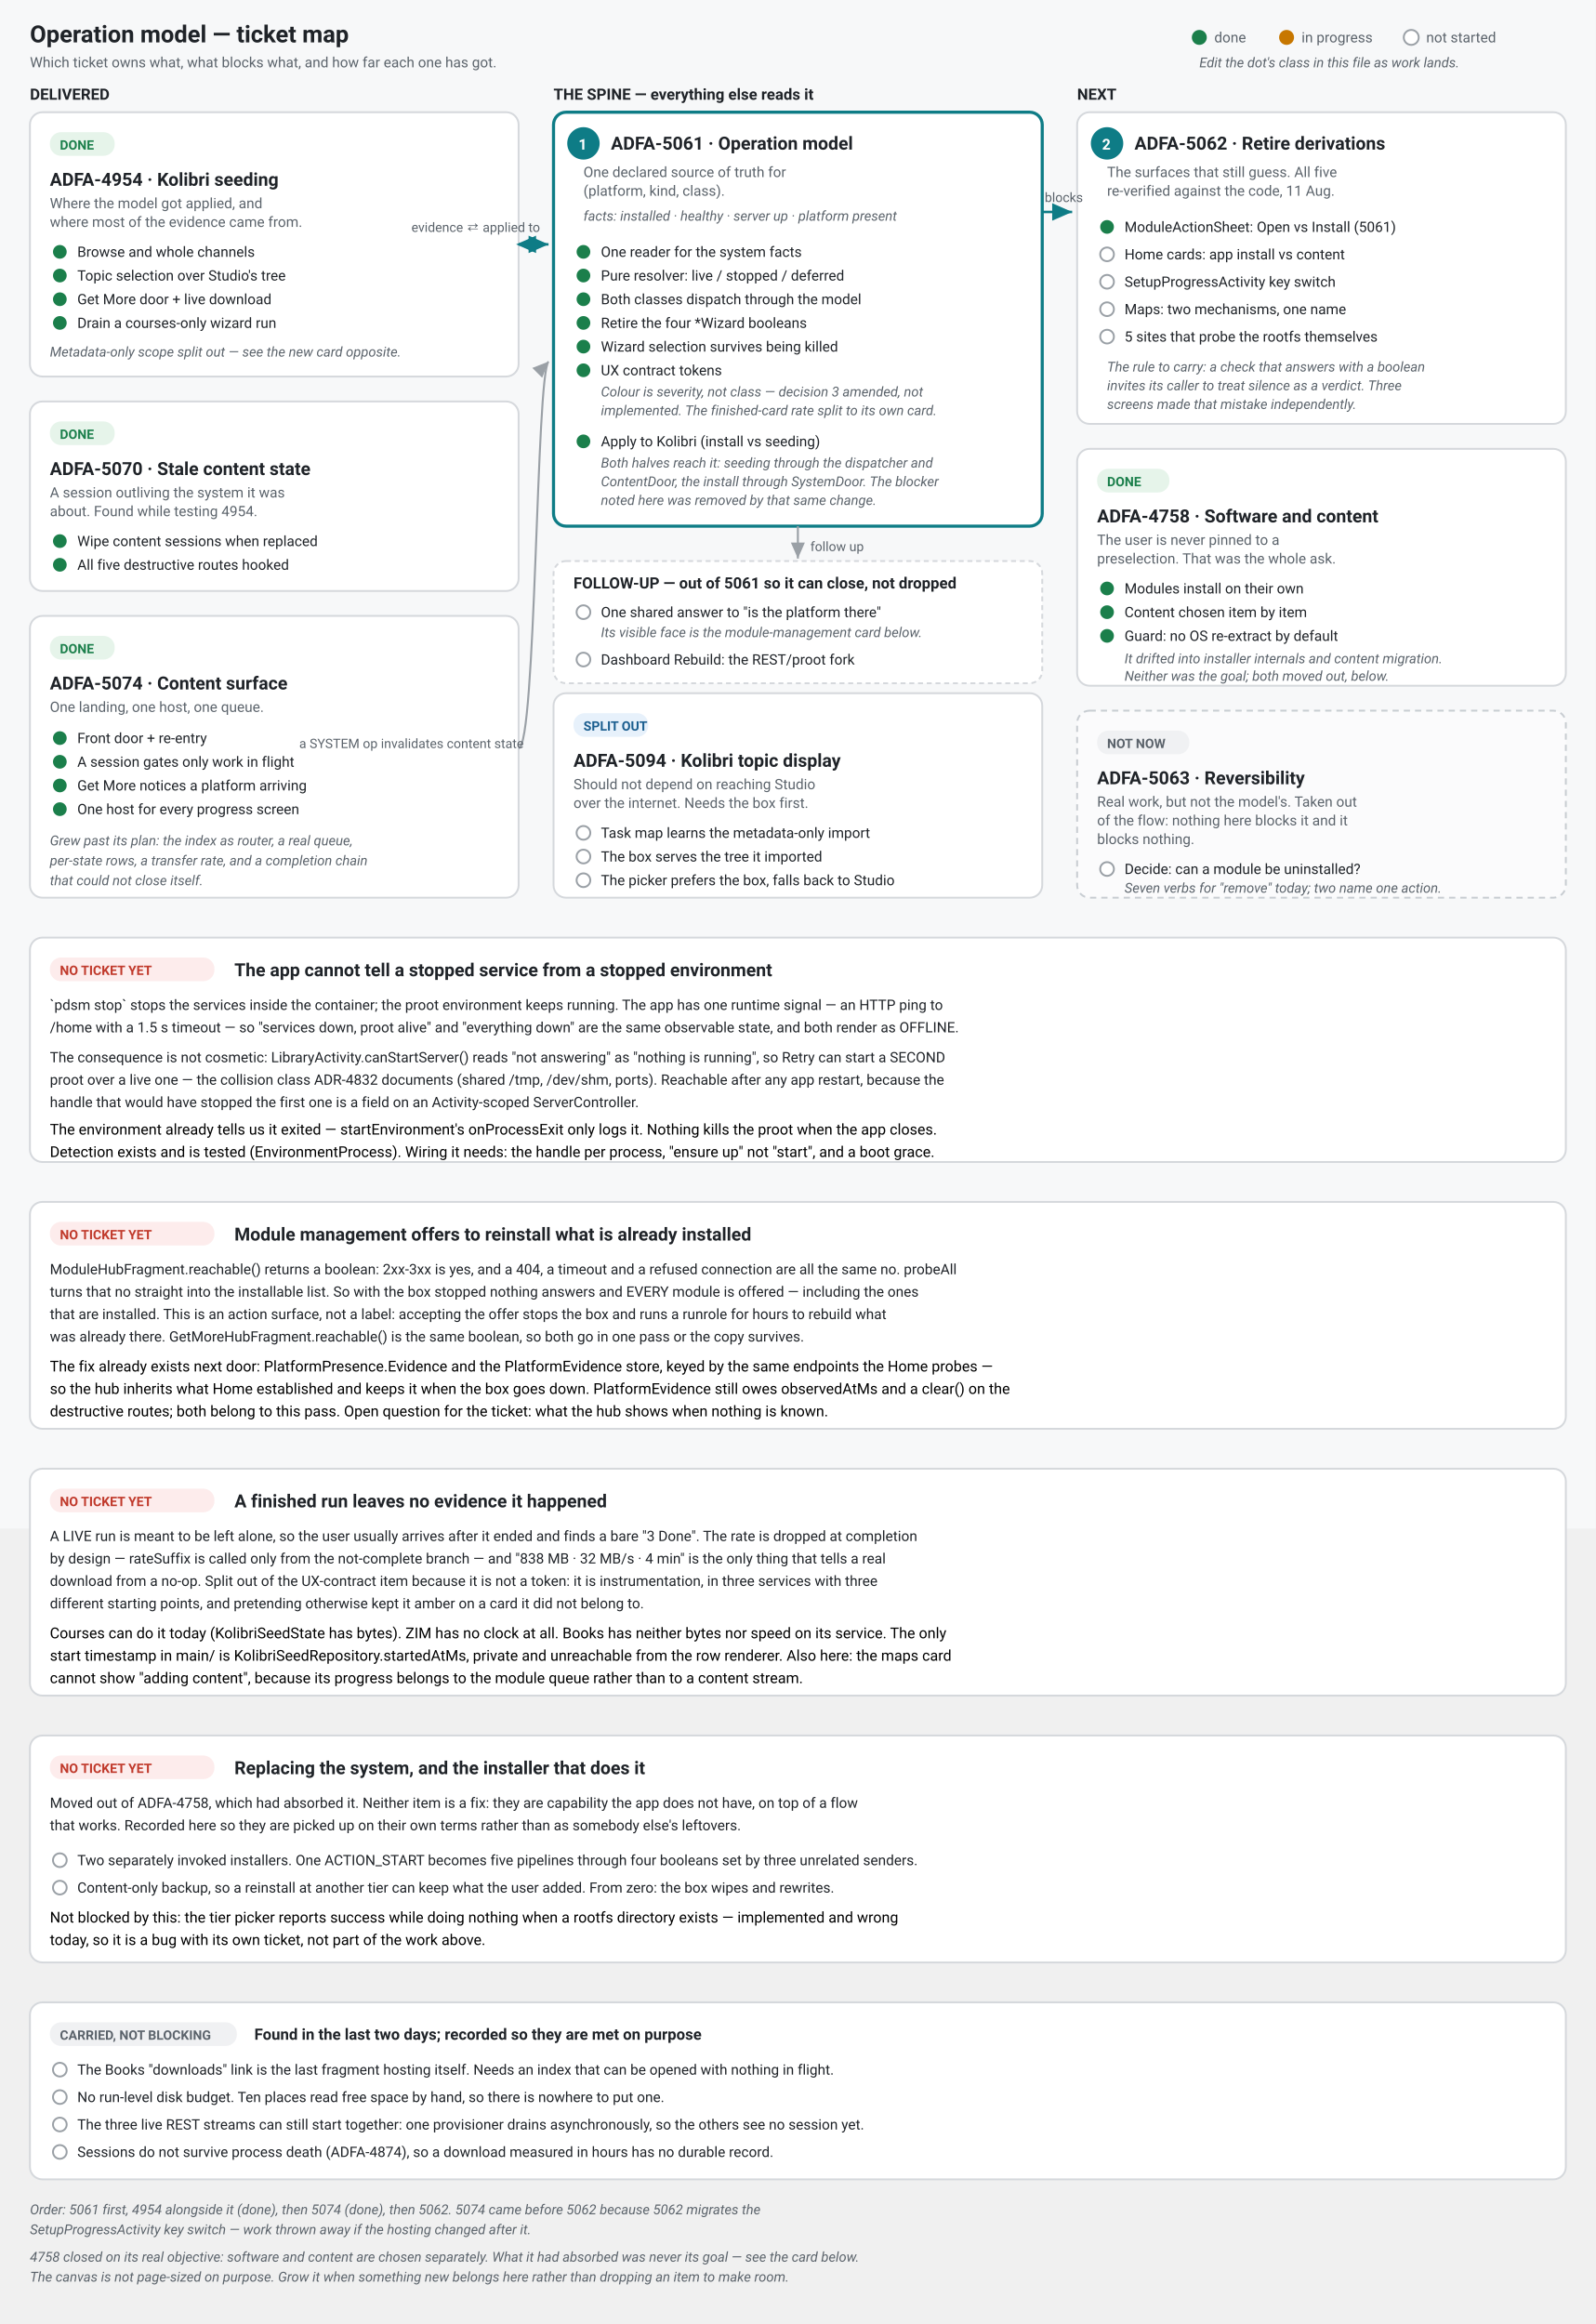
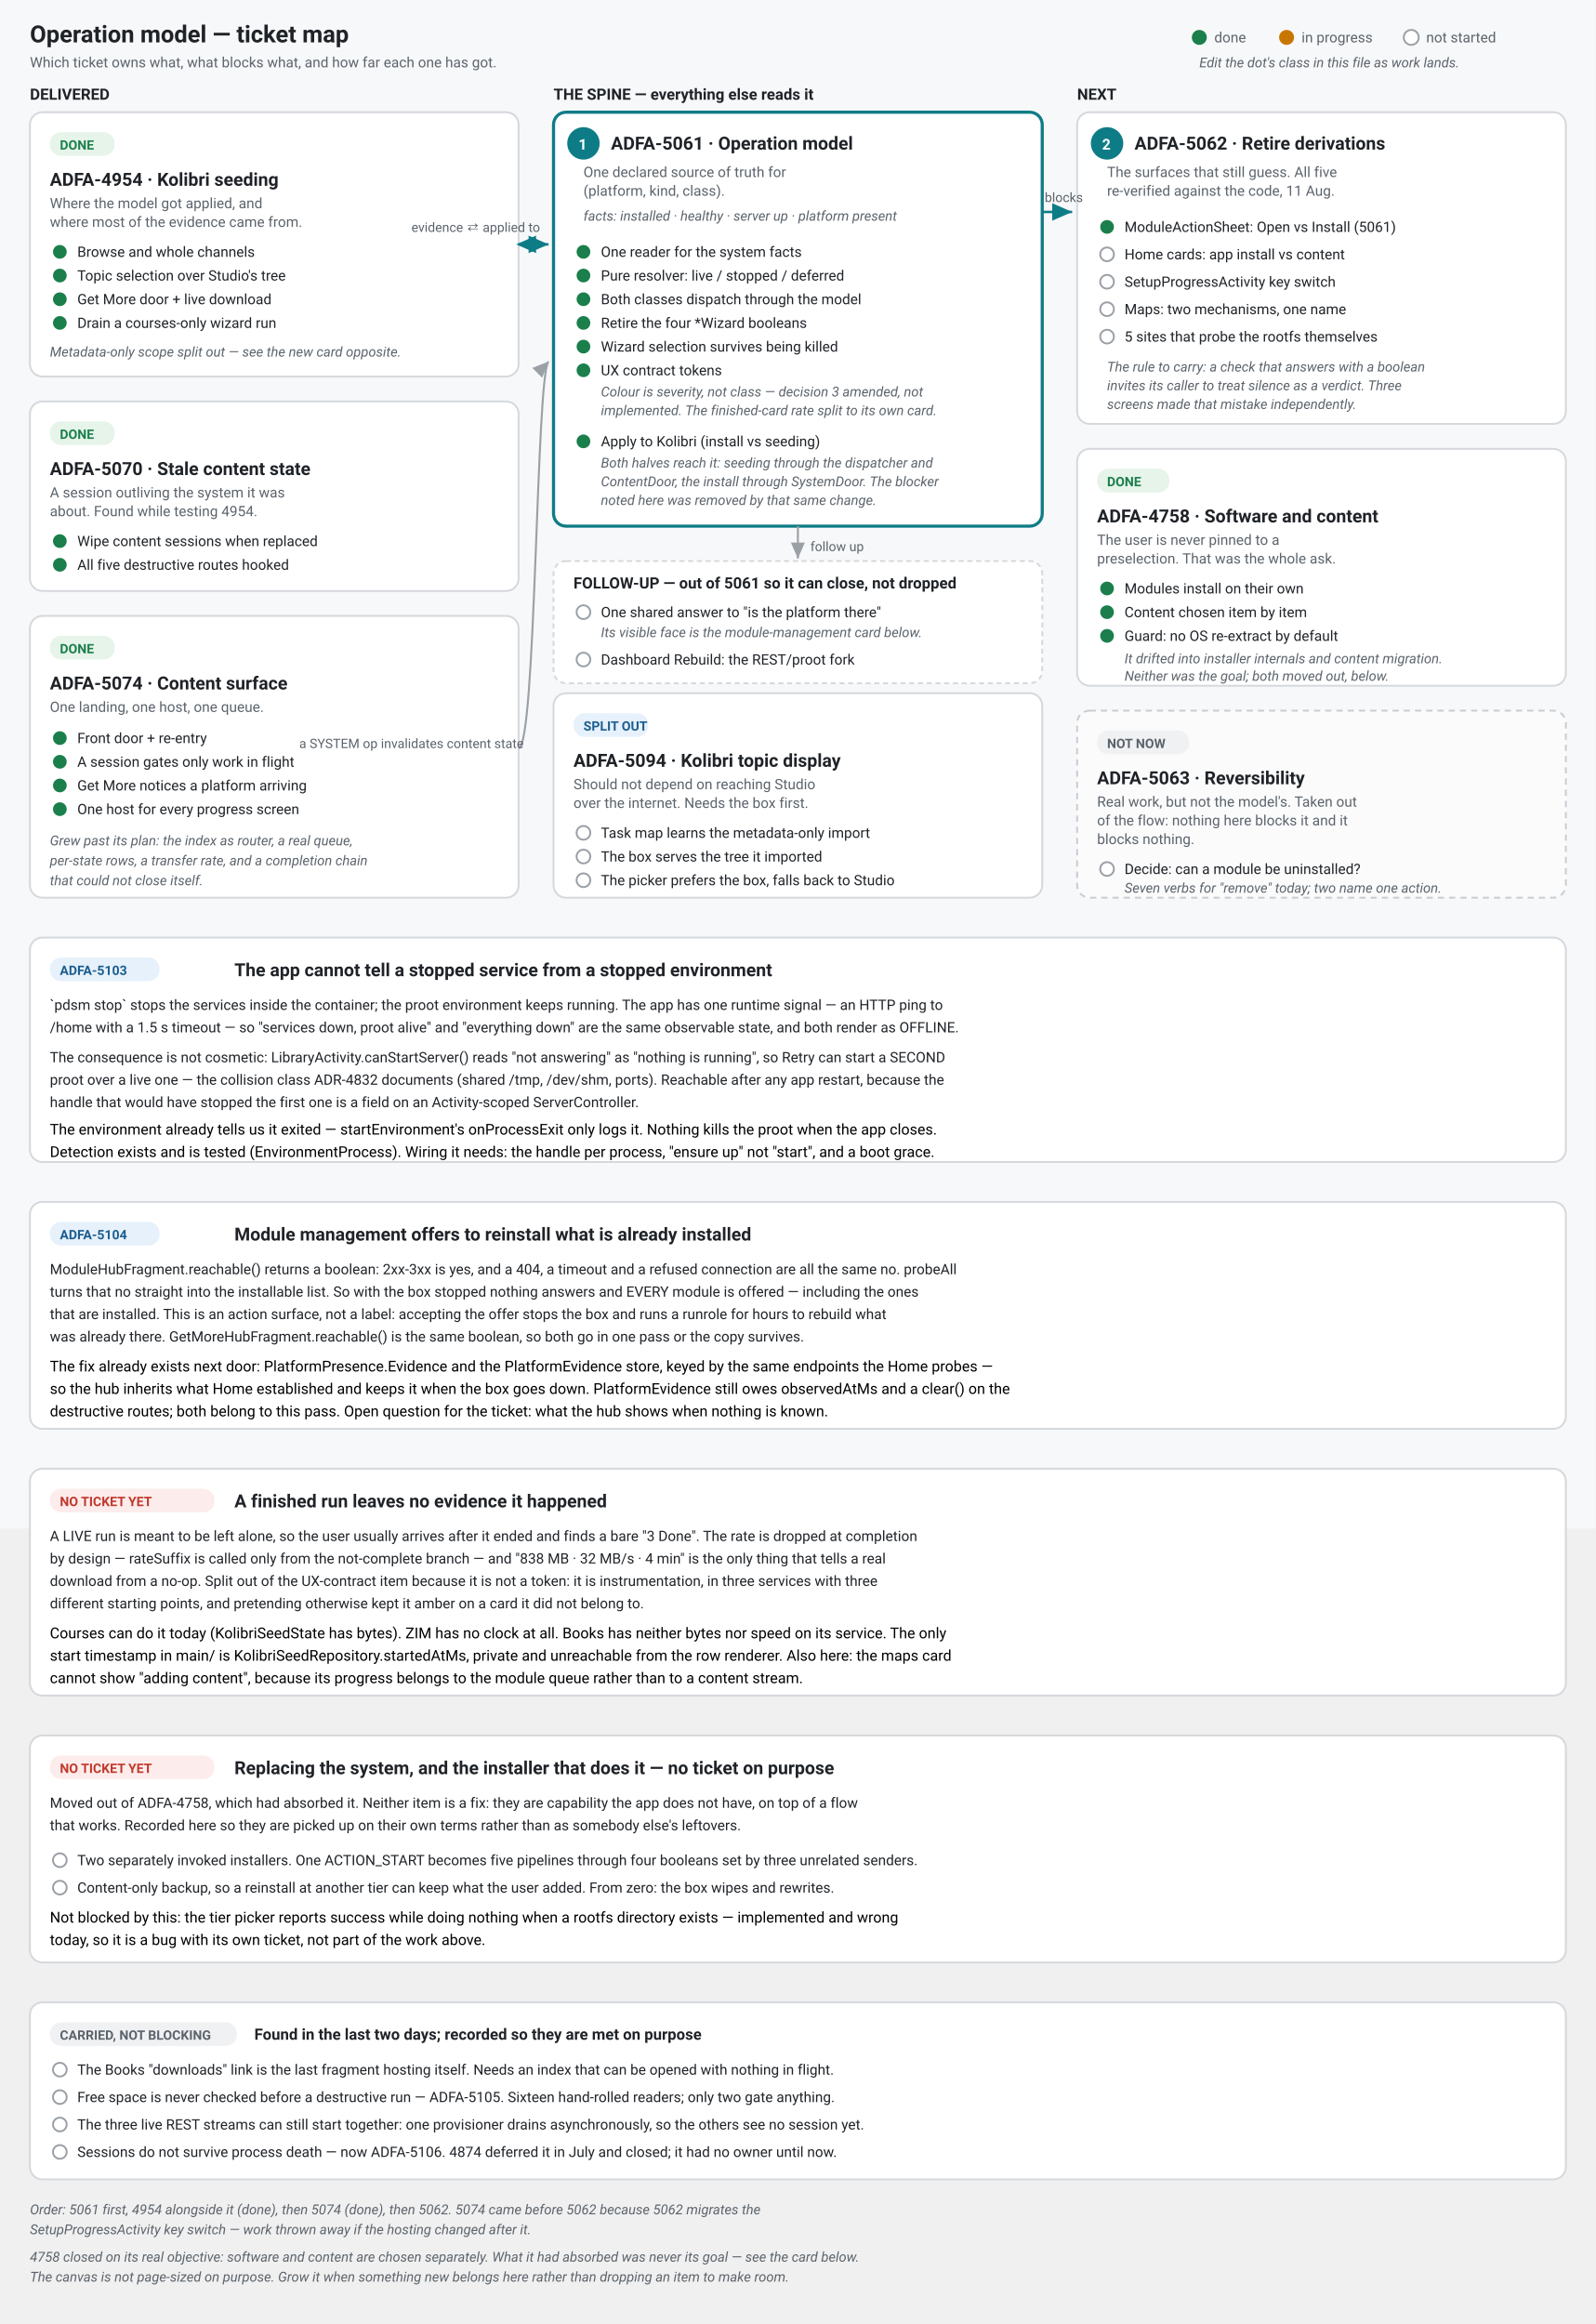
<svg xmlns="http://www.w3.org/2000/svg" viewBox="0 0 1280 1864" width="1280" height="1864" font-family="Segoe UI, Roboto, Helvetica, Arial, sans-serif">
  <style>
  .bg    { fill: #F7F8F9; }
  .card  { fill: #FFFFFF; stroke: #D5D8DC; stroke-width: 1.5; rx: 10; }
  .card-hi { fill: #FFFFFF; stroke: #0E7C86; stroke-width: 2.5; rx: 10; }
  .card-park { fill: #FBFBFC; stroke: #C8CDD2; stroke-width: 1.5; stroke-dasharray: 5 4; rx: 10; }
  .h1    { font-size: 19px; font-weight: 700; fill: #1F2328; }
  .h2    { font-size: 14.5px; font-weight: 700; fill: #1F2328; }
  .h3    { font-size: 12.5px; font-weight: 700; fill: #1F2328; }
  .sub   { font-size: 11.5px; fill: #5B636B; }
  .item  { font-size: 11.5px; fill: #1F2328; }
  .note  { font-size: 11px; fill: #5B636B; font-style: italic; }
  .lnk   { stroke: #9AA0A6; stroke-width: 1.6; fill: none; }
  .lnk-hi{ stroke: #0E7C86; stroke-width: 2; fill: none; }
  .lnklbl{ font-size: 10.5px; fill: #5B636B; }

  /* ---- the three states: change an item's class to move it ---- */
  .s-done { fill: #1B7F4B; stroke: none; }
  .s-doing{ fill: #C77700; stroke: none; }
  .s-todo { fill: #FFFFFF; stroke: #9AA0A6; stroke-width: 1.5; }

  .badge  { fill: #0E7C86; }
  .badgetx{ font-size: 12px; font-weight: 700; fill: #FFFFFF; }
  .chip   { rx: 9; }
  .chiptx { font-size: 10.5px; font-weight: 700; }
</style>
  <defs>
    <marker id="arw" markerWidth="9" markerHeight="9" refX="8" refY="4.5" orient="auto">
      <path d="M0,1 L8,4.5 L0,8 Z" fill="#9AA0A6" />
    </marker>
    <marker id="arwhi" markerWidth="9" markerHeight="9" refX="8" refY="4.5" orient="auto">
      <path d="M0,1 L8,4.5 L0,8 Z" fill="#0E7C86" />
    </marker>
    <marker id="arwhiS" markerWidth="9" markerHeight="9" refX="1" refY="4.5" orient="auto">
      <path d="M8,1 L0,4.5 L8,8 Z" fill="#0E7C86" />
    </marker>
  </defs>
  <rect class="bg" x="0" y="0" width="1280" height="1226" />
  <text class="h1" x="24" y="34">Operation model — ticket map</text>
  <text class="sub" x="24" y="54">Which ticket owns what, what blocks what, and how far each one has got.</text>
  <circle class="s-done" cx="962" cy="30" r="6" />
  <text class="sub" x="974" y="34">done</text>
  <circle class="s-doing" cx="1032" cy="30" r="6" />
  <text class="sub" x="1044" y="34">in progress</text>
  <circle class="s-todo" cx="1132" cy="30" r="6" />
  <text class="sub" x="1144" y="34">not started</text>
  <text class="note" x="962" y="54">Edit the dot's class in this file as work lands.</text>
  <text class="h3" x="24" y="80">DELIVERED</text>
  <rect class="card" x="24" y="90" width="392" height="212" />
  <rect class="chip" x="40" y="106" width="52" height="19" fill="#E6F4EA" stroke="none" />
  <text class="chiptx" x="48" y="120" fill="#1B7F4B">DONE</text>
  <text class="h2" x="40" y="149">ADFA-4954 · Kolibri seeding</text>
  <text class="sub" x="40" y="167">Where the model got applied, and</text>
  <text class="sub" x="40" y="182">where most of the evidence came from.</text>
  <circle class="s-done" cx="48" cy="202" r="5.5" />
  <text class="item" x="62" y="206">Browse and whole channels</text>
  <circle class="s-done" cx="48" cy="221" r="5.5" />
  <text class="item" x="62" y="225">Topic selection over Studio's tree</text>
  <circle class="s-done" cx="48" cy="240" r="5.5" />
  <text class="item" x="62" y="244">Get More door + live download</text>
  <circle class="s-done" cx="48" cy="259" r="5.5" />
  <text class="item" x="62" y="263">Drain a courses-only wizard run</text>
  <text class="note" x="40" y="286">Metadata-only scope split out — see the new card opposite.</text>
  <rect class="card" x="24" y="322" width="392" height="152" />
  <rect class="chip" x="40" y="338" width="52" height="19" fill="#E6F4EA" stroke="none" />
  <text class="chiptx" x="48" y="352" fill="#1B7F4B">DONE</text>
  <text class="h2" x="40" y="381">ADFA-5070 · Stale content state</text>
  <text class="sub" x="40" y="399">A session outliving the system it was</text>
  <text class="sub" x="40" y="414">about. Found while testing 4954.</text>
  <circle class="s-done" cx="48" cy="434" r="5.5" />
  <text class="item" x="62" y="438">Wipe content sessions when replaced</text>
  <circle class="s-done" cx="48" cy="453" r="5.5" />
  <text class="item" x="62" y="457">All five destructive routes hooked</text>
  <rect class="card" x="24" y="494" width="392" height="226" />
  <rect class="chip" x="40" y="510" width="52" height="19" fill="#E6F4EA" stroke="none" />
  <text class="chiptx" x="48" y="524" fill="#1B7F4B">DONE</text>
  <text class="h2" x="40" y="553">ADFA-5074 · Content surface</text>
  <text class="sub" x="40" y="571">One landing, one host, one queue.</text>
  <circle class="s-done" cx="48" cy="592" r="5.5" />
  <text class="item" x="62" y="596">Front door + re-entry</text>
  <circle class="s-done" cx="48" cy="611" r="5.5" />
  <text class="item" x="62" y="615">A session gates only work in flight</text>
  <circle class="s-done" cx="48" cy="630" r="5.5" />
  <text class="item" x="62" y="634">Get More notices a platform arriving</text>
  <circle class="s-done" cx="48" cy="649" r="5.5" />
  <text class="item" x="62" y="653">One host for every progress screen</text>
  <text class="note" x="40" y="678">Grew past its plan: the index as router, a real queue,</text>
  <text class="note" x="40" y="694">per-state rows, a transfer rate, and a completion chain</text>
  <text class="note" x="40" y="710">that could not close itself.</text>
  <text class="h3" x="444" y="80">THE SPINE — everything else reads it</text>
  <rect class="card-hi" x="444" y="90" width="392" height="332" />
  <circle class="badge" cx="468" cy="115" r="13" />
  <text class="badgetx" x="464" y="120">1</text>
  <text class="h2" x="490" y="120">ADFA-5061 · Operation model</text>
  <text class="sub" x="468" y="142">One declared source of truth for</text>
  <text class="sub" x="468" y="157">(platform, kind, class).</text>
  <text class="note" x="468" y="177">facts: installed · healthy · server up · platform present</text>
  <circle class="s-done" cx="468" cy="202" r="5.5" />
  <text class="item" x="482" y="206">One reader for the system facts</text>
  <circle class="s-done" cx="468" cy="221" r="5.5" />
  <text class="item" x="482" y="225">Pure resolver: live / stopped / deferred</text>
  <circle class="s-done" cx="468" cy="240" r="5.5" />
  <text class="item" x="482" y="244">Both classes dispatch through the model</text>
  <circle class="s-done" cx="468" cy="259" r="5.5" />
  <text class="item" x="482" y="263">Retire the four *Wizard booleans</text>
  <circle class="s-done" cx="468" cy="278" r="5.5" />
  <text class="item" x="482" y="282">Wizard selection survives being killed</text>
  <circle class="s-done" cx="468" cy="297" r="5.5" />
  <text class="item" x="482" y="301">UX contract tokens</text>
  <text class="note" x="482" y="318">Colour is severity, not class — decision 3 amended, not</text>
  <text class="note" x="482" y="333">implemented. The finished-card rate split to its own card.</text>
  <circle class="s-done" cx="468" cy="354" r="5.5" />
  <text class="item" x="482" y="358">Apply to Kolibri (install vs seeding)</text>
  <text class="note" x="482" y="375">Both halves reach it: seeding through the dispatcher and</text>
  <text class="note" x="482" y="390">ContentDoor, the install through SystemDoor. The blocker</text>
  <text class="note" x="482" y="405">noted here was removed by that same change.</text>
  <path class="lnk" d="M640,422 L640,448" marker-end="url(#arw)" />
  <text class="lnklbl" x="650" y="442">follow up</text>
  <rect class="card" x="444" y="450" width="392" height="98" stroke="#5F5E5A" stroke-dasharray="4 3" />
  <text class="h3" x="460" y="472">FOLLOW-UP — out of 5061 so it can close, not dropped</text>
  <circle class="s-todo" cx="468" cy="491" r="5.5" />
  <text class="item" x="482" y="495">One shared answer to "is the platform there"</text>
  <text class="note" x="482" y="511">Its visible face is the module-management card below.</text>
  <circle class="s-todo" cx="468" cy="529" r="5.5" />
  <text class="item" x="482" y="533">Dashboard Rebuild: the REST/proot fork</text>
  <rect class="card" x="444" y="556" width="392" height="164" />
  <rect class="chip" x="460" y="572" width="60" height="19" fill="#E7F1FB" stroke="none" />
  <text class="chiptx" x="468" y="586" fill="#1B5E8F">SPLIT OUT</text>
  <text class="h2" x="460" y="615">ADFA-5094 · Kolibri topic display</text>
  <text class="sub" x="460" y="633">Should not depend on reaching Studio</text>
  <text class="sub" x="460" y="648">over the internet. Needs the box first.</text>
  <circle class="s-todo" cx="468" cy="668" r="5.5" />
  <text class="item" x="482" y="672">Task map learns the metadata-only import</text>
  <circle class="s-todo" cx="468" cy="687" r="5.5" />
  <text class="item" x="482" y="691">The box serves the tree it imported</text>
  <circle class="s-todo" cx="468" cy="706" r="5.5" />
  <text class="item" x="482" y="710">The picker prefers the box, falls back to Studio</text>
  <text class="h3" x="864" y="80">NEXT</text>
  <rect class="card" x="864" y="90" width="392" height="250" />
  <circle class="badge" cx="888" cy="115" r="13" />
  <text class="badgetx" x="884" y="120">2</text>
  <text class="h2" x="910" y="120">ADFA-5062 · Retire derivations</text>
  <text class="sub" x="888" y="142">The surfaces that still guess. All five</text>
  <text class="sub" x="888" y="157">re-verified against the code, 11 Aug.</text>
  <circle class="s-done" cx="888" cy="182" r="5.5" />
  <text class="item" x="902" y="186">ModuleActionSheet: Open vs Install (5061)</text>
  <circle class="s-todo" cx="888" cy="204" r="5.5" />
  <text class="item" x="902" y="208">Home cards: app install vs content</text>
  <circle class="s-todo" cx="888" cy="226" r="5.5" />
  <text class="item" x="902" y="230">SetupProgressActivity key switch</text>
  <circle class="s-todo" cx="888" cy="248" r="5.5" />
  <text class="item" x="902" y="252">Maps: two mechanisms, one name</text>
  <circle class="s-todo" cx="888" cy="270" r="5.5" />
  <text class="item" x="902" y="274">5 sites that probe the rootfs themselves</text>
  <text class="note" x="888" y="298">The rule to carry: a check that answers with a boolean</text>
  <text class="note" x="888" y="313">invites its caller to treat silence as a verdict. Three</text>
  <text class="note" x="888" y="328">screens made that mistake independently.</text>
  <rect class="card" x="864" y="360" width="392" height="190" />
  <rect class="chip" x="880" y="376" width="58" height="19" fill="#E6F4EA" stroke="none" />
  <text class="chiptx" x="888" y="390" fill="#1B7F4B">DONE</text>
  <text class="h2" x="880" y="419">ADFA-4758 · Software and content</text>
  <text class="sub" x="880" y="437">The user is never pinned to a</text>
  <text class="sub" x="880" y="452">preselection. That was the whole ask.</text>
  <circle class="s-done" cx="888" cy="472" r="5.5" />
  <text class="item" x="902" y="476">Modules install on their own</text>
  <circle class="s-done" cx="888" cy="491" r="5.5" />
  <text class="item" x="902" y="495">Content chosen item by item</text>
  <circle class="s-done" cx="888" cy="510" r="5.5" />
  <text class="item" x="902" y="514">Guard: no OS re-extract by default</text>
  <text class="note" x="902" y="532">It drifted into installer internals and content migration.</text>
  <text class="note" x="902" y="546">Neither was the goal; both moved out, below.</text>
  <rect class="card-park" x="864" y="570" width="392" height="150" />
  <rect class="chip" x="880" y="586" width="74" height="19" fill="#F0F1F3" stroke="none" />
  <text class="chiptx" x="888" y="600" fill="#5B636B">NOT NOW</text>
  <text class="h2" x="880" y="629">ADFA-5063 · Reversibility</text>
  <text class="sub" x="880" y="647">Real work, but not the model's. Taken out</text>
  <text class="sub" x="880" y="662">of the flow: nothing here blocks it and it</text>
  <text class="sub" x="880" y="677">blocks nothing.</text>
  <circle class="s-todo" cx="888" cy="697" r="5.5" />
  <text class="item" x="902" y="701">Decide: can a module be uninstalled?</text>
  <text class="note" x="902" y="716">Seven verbs for "remove" today; two name one action.</text>
  <path class="lnk-hi" d="M416,196 L440,196" marker-end="url(#arwhi)" marker-start="url(#arwhiS)" />
  <text class="lnklbl" x="330" y="186">evidence ⇄ applied to</text>
  <path class="lnk-hi" d="M836,170 L860,170" marker-end="url(#arwhi)" />
  <text class="lnklbl" x="838" y="162">blocks</text>
  <path class="lnk" d="M416,600 C430,600 430,300 440,290" marker-end="url(#arw)" />
  <text class="lnklbl" x="240" y="600">a SYSTEM op invalidates content state</text>
  <rect class="card" x="24" y="752" width="1232" height="180" stroke="#C0392B" stroke-width="2.5" />
-   <rect class="chip" x="40" y="768" width="132" height="19" fill="#FDECEC" stroke="none" />
-   <text class="chiptx" x="48" y="782" fill="#C0392B">NO TICKET YET</text>
+   <rect class="chip" x="40" y="768" width="88" height="19" fill="#E7F1FB" stroke="none" />
+   <text class="chiptx" x="48" y="782" fill="#1B5E8F">ADFA-5103</text>
  <text class="h2" x="188" y="783">The app cannot tell a stopped service from a stopped environment</text>
  <text class="item" x="40" y="810">`pdsm stop` stops the services inside the container; the proot environment keeps running. The app has one runtime signal — an HTTP ping to</text>
  <text class="item" x="40" y="828">/home with a 1.5 s timeout — so "services down, proot alive" and "everything down" are the same observable state, and both render as OFFLINE.</text>
  <text class="item" x="40" y="852">The consequence is not cosmetic: LibraryActivity.canStartServer() reads "not answering" as "nothing is running", so Retry can start a SECOND</text>
  <text class="item" x="40" y="870">proot over a live one — the collision class ADR-4832 documents (shared /tmp, /dev/shm, ports). Reachable after any app restart, because the</text>
  <text class="item" x="40" y="888">handle that would have stopped the first one is a field on an Activity-scoped ServerController.</text>
  <text class="code" x="40" y="910">The environment already tells us it exited — startEnvironment's onProcessExit only logs it. Nothing kills the proot when the app closes.</text>
  <text class="code" x="40" y="928">Detection exists and is tested (EnvironmentProcess). Wiring it needs: the handle per process, "ensure up" not "start", and a boot grace.</text>
  <rect class="card" x="24" y="964" width="1232" height="182" stroke="#C0392B" stroke-width="2.5" />
-   <rect class="chip" x="40" y="980" width="132" height="19" fill="#FDECEC" stroke="none" />
-   <text class="chiptx" x="48" y="994" fill="#C0392B">NO TICKET YET</text>
+   <rect class="chip" x="40" y="980" width="88" height="19" fill="#E7F1FB" stroke="none" />
+   <text class="chiptx" x="48" y="994" fill="#1B5E8F">ADFA-5104</text>
  <text class="h2" x="188" y="995">Module management offers to reinstall what is already installed</text>
  <text class="item" x="40" y="1022">ModuleHubFragment.reachable() returns a boolean: 2xx-3xx is yes, and a 404, a timeout and a refused connection are all the same no. probeAll</text>
  <text class="item" x="40" y="1040">turns that no straight into the installable list. So with the box stopped nothing answers and EVERY module is offered — including the ones</text>
  <text class="item" x="40" y="1058">that are installed. This is an action surface, not a label: accepting the offer stops the box and runs a runrole for hours to rebuild what</text>
  <text class="item" x="40" y="1076">was already there. GetMoreHubFragment.reachable() is the same boolean, so both go in one pass or the copy survives.</text>
  <text class="code" x="40" y="1100">The fix already exists next door: PlatformPresence.Evidence and the PlatformEvidence store, keyed by the same endpoints the Home probes —</text>
  <text class="code" x="40" y="1118">so the hub inherits what Home established and keeps it when the box goes down. PlatformEvidence still owes observedAtMs and a clear() on the</text>
  <text class="code" x="40" y="1136">destructive routes; both belong to this pass. Open question for the ticket: what the hub shows when nothing is known.</text>
  <rect class="card" x="24" y="1178" width="1232" height="182" stroke="#C0392B" stroke-width="2.5" />
  <rect class="chip" x="40" y="1194" width="132" height="19" fill="#FDECEC" stroke="none" />
  <text class="chiptx" x="48" y="1208" fill="#C0392B">NO TICKET YET</text>
  <text class="h2" x="188" y="1209">A finished run leaves no evidence it happened</text>
  <text class="item" x="40" y="1236">A LIVE run is meant to be left alone, so the user usually arrives after it ended and finds a bare "3 Done". The rate is dropped at completion</text>
  <text class="item" x="40" y="1254">by design — rateSuffix is called only from the not-complete branch — and "838 MB · 32 MB/s · 4 min" is the only thing that tells a real</text>
  <text class="item" x="40" y="1272">download from a no-op. Split out of the UX-contract item because it is not a token: it is instrumentation, in three services with three</text>
  <text class="item" x="40" y="1290">different starting points, and pretending otherwise kept it amber on a card it did not belong to.</text>
  <text class="code" x="40" y="1314">Courses can do it today (KolibriSeedState has bytes). ZIM has no clock at all. Books has neither bytes nor speed on its service. The only</text>
  <text class="code" x="40" y="1332">start timestamp in main/ is KolibriSeedRepository.startedAtMs, private and unreachable from the row renderer. Also here: the maps card</text>
  <text class="code" x="40" y="1350">cannot show "adding content", because its progress belongs to the module queue rather than to a content stream.</text>
  <rect class="card" x="24" y="1392" width="1232" height="182" stroke="#C0392B" stroke-width="2.5" />
  <rect class="chip" x="40" y="1408" width="132" height="19" fill="#FDECEC" stroke="none" />
  <text class="chiptx" x="48" y="1422" fill="#C0392B">NO TICKET YET</text>
-   <text class="h2" x="188" y="1423">Replacing the system, and the installer that does it</text>
+   <text class="h2" x="188" y="1423">Replacing the system, and the installer that does it — no ticket on purpose</text>
  <text class="item" x="40" y="1450">Moved out of ADFA-4758, which had absorbed it. Neither item is a fix: they are capability the app does not have, on top of a flow</text>
  <text class="item" x="40" y="1468">that works. Recorded here so they are picked up on their own terms rather than as somebody else's leftovers.</text>
  <circle class="s-todo" cx="48" cy="1492" r="5.5" />
  <text class="item" x="62" y="1496">Two separately invoked installers. One ACTION_START becomes five pipelines through four booleans set by three unrelated senders.</text>
  <circle class="s-todo" cx="48" cy="1514" r="5.5" />
  <text class="item" x="62" y="1518">Content-only backup, so a reinstall at another tier can keep what the user added. From zero: the box wipes and rewrites.</text>
  <text class="code" x="40" y="1542">Not blocked by this: the tier picker reports success while doing nothing when a rootfs directory exists — implemented and wrong</text>
  <text class="code" x="40" y="1560">today, so it is a bug with its own ticket, not part of the work above.</text>
  <rect class="card" x="24" y="1606" width="1232" height="142" />
  <rect class="chip" x="40" y="1622" width="150" height="19" fill="#F0F1F3" stroke="none" />
  <text class="chiptx" x="48" y="1636" fill="#5B636B">CARRIED, NOT BLOCKING</text>
  <text class="h3" x="204" y="1636">Found in the last two days; recorded so they are met on purpose</text>
  <circle class="s-todo" cx="48" cy="1660" r="5.5" />
  <text class="item" x="62" y="1664">The Books "downloads" link is the last fragment hosting itself. Needs an index that can be opened with nothing in flight.</text>
  <circle class="s-todo" cx="48" cy="1682" r="5.5" />
-   <text class="item" x="62" y="1686">No run-level disk budget. Ten places read free space by hand, so there is nowhere to put one.</text>
+   <text class="item" x="62" y="1686">Free space is never checked before a destructive run — ADFA-5105. Sixteen hand-rolled readers; only two gate anything.</text>
  <circle class="s-todo" cx="48" cy="1704" r="5.5" />
  <text class="item" x="62" y="1708">The three live REST streams can still start together: one provisioner drains asynchronously, so the others see no session yet.</text>
  <circle class="s-todo" cx="48" cy="1726" r="5.5" />
-   <text class="item" x="62" y="1730">Sessions do not survive process death (ADFA-4874), so a download measured in hours has no durable record.</text>
+   <text class="item" x="62" y="1730">Sessions do not survive process death — now ADFA-5106. 4874 deferred it in July and closed; it had no owner until now.</text>
  <text class="note" x="24" y="1776">Order: 5061 first, 4954 alongside it (done), then 5074 (done), then 5062. 5074 came before 5062 because 5062 migrates the</text>
  <text class="note" x="24" y="1792">SetupProgressActivity key switch — work thrown away if the hosting changed after it.</text>
  <text class="note" x="24" y="1814">4758 closed on its real objective: software and content are chosen separately. What it had absorbed was never its goal — see the card below.</text>
  <text class="note" x="24" y="1830">The canvas is not page-sized on purpose. Grow it when something new belongs here rather than dropping an item to make room.</text>
</svg>
